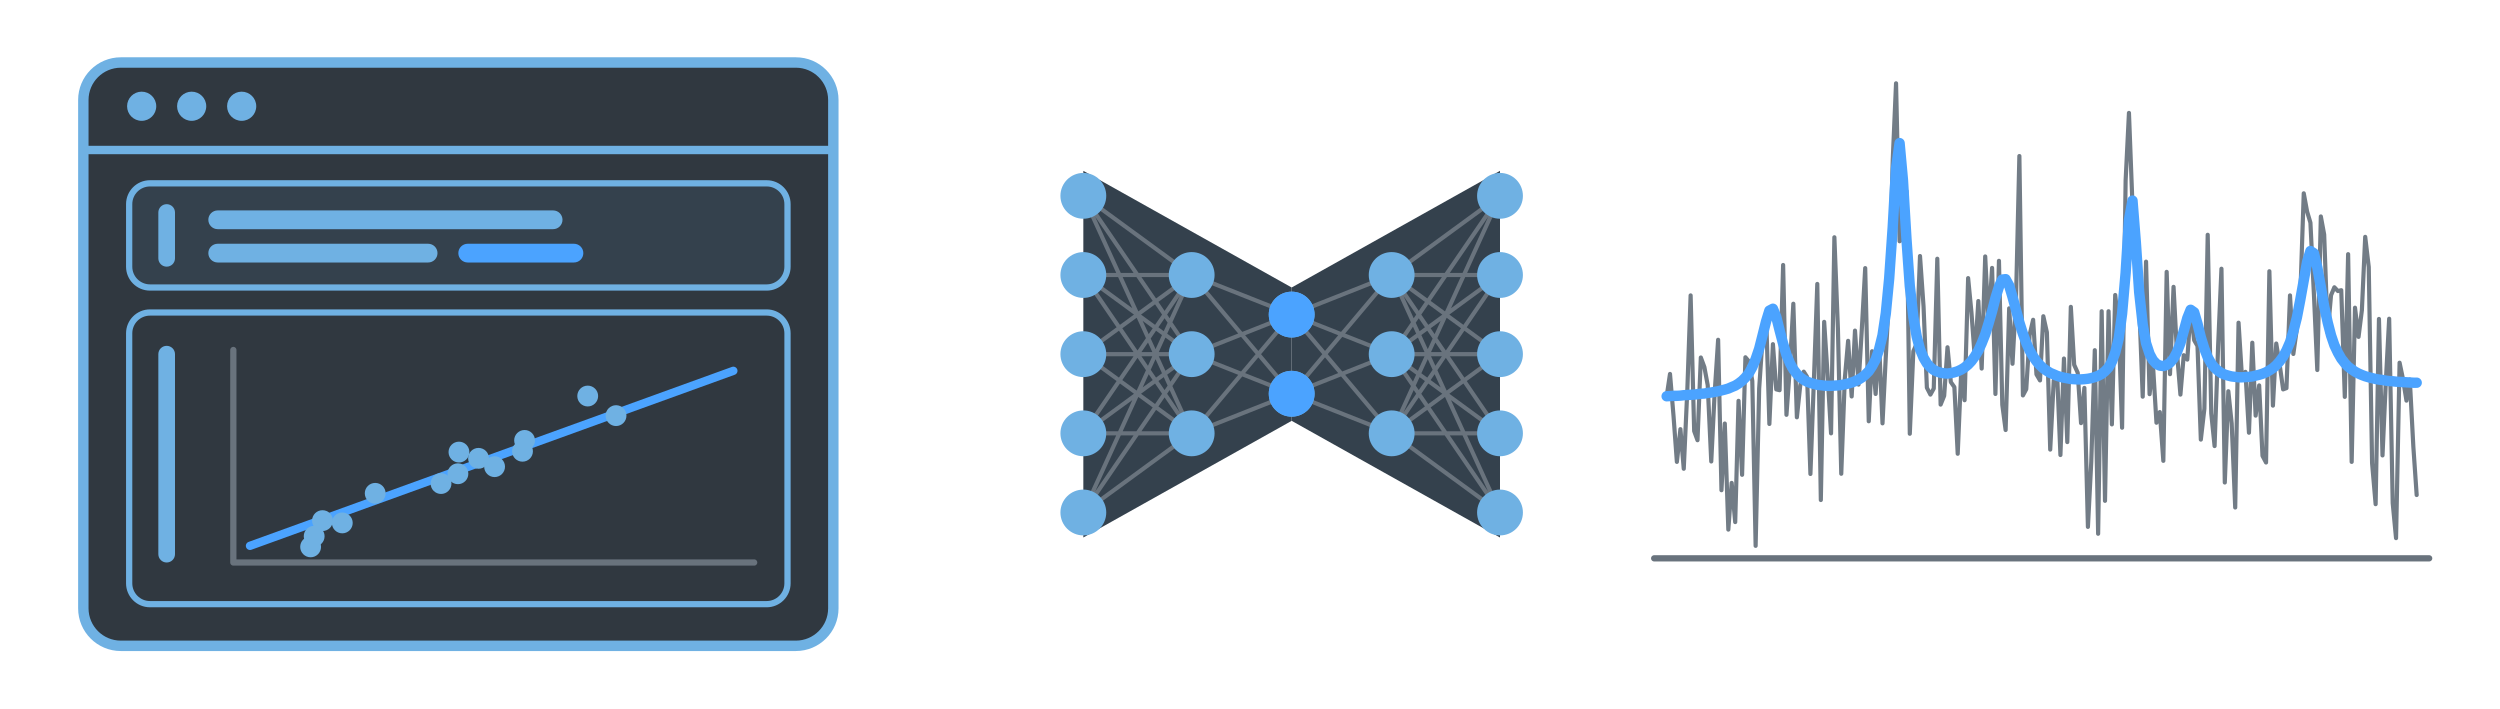
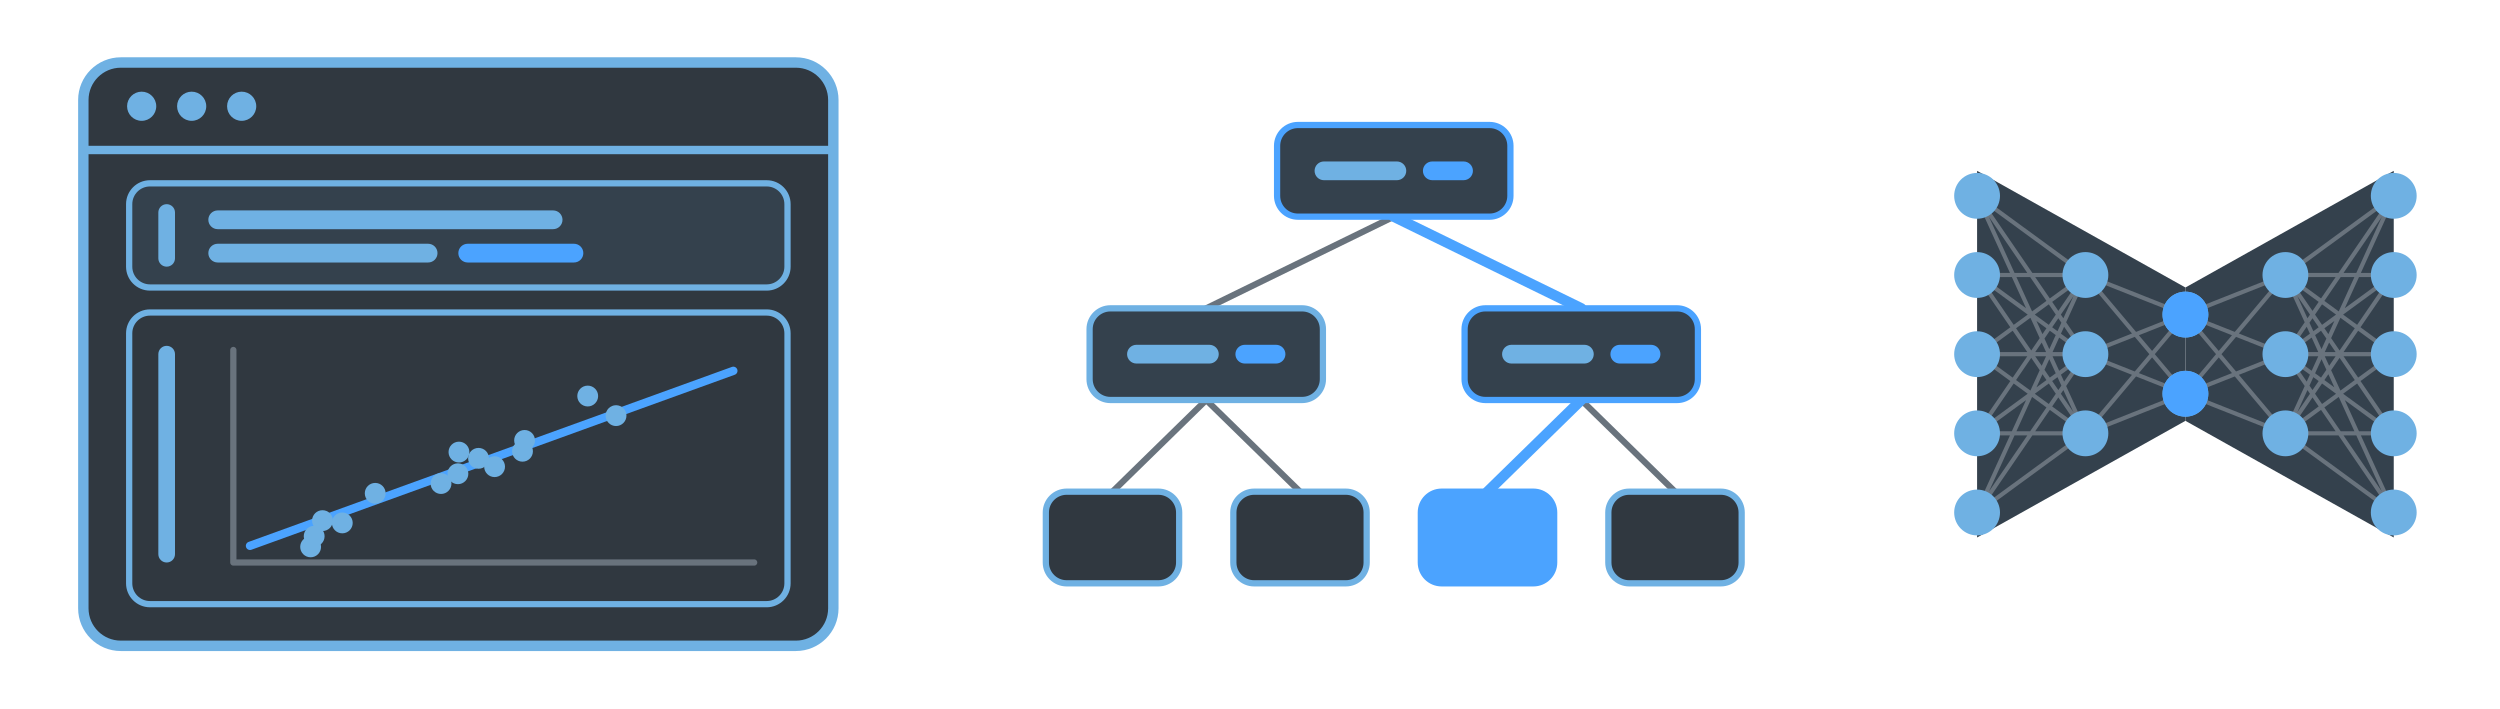
<svg xmlns="http://www.w3.org/2000/svg" version="1.1" width="1200" height="340" viewBox="0 0 1200 340">
  <g style="fill:none;stroke-linecap:round;stroke-linejoin:round">
    <rect x="40" y="30" width="360" height="280" rx="18" style="fill:#303840;stroke:#6fb1e3;stroke-width:5" />
    <path d="M 40,72 H 400" style="stroke:#6fb1e3;stroke-width:4" />
    <g style="fill:#6fb1e3">
      <circle cx="68" cy="51" r="7" />
      <circle cx="92" cy="51" r="7" />
      <circle cx="116" cy="51" r="7" />
    </g>
    <rect x="62" y="88" width="316" height="50" rx="10" style="fill:#34414d;stroke:#6fb1e3;stroke-width:3" />
    <g style="fill:#6fb1e3">
      <rect x="76" y="98" width="8" height="30" rx="4" />
      <rect x="100" y="101" width="170" height="9" rx="4.5" />
      <rect x="100" y="117" width="110" height="9" rx="4.5" />
      <rect x="220" y="117" width="60" height="9" rx="4.5" style="fill:#4ba3ff" />
    </g>
    <rect x="62" y="150" width="316" height="140" rx="10" style="stroke:#6fb1e3;stroke-width:3" />
    <rect x="76" y="166" width="8" height="104" rx="4" style="fill:#6fb1e3" />
    <path d="M 112,168 V 270 H 362" style="stroke:#69737d;stroke-width:3" />
    <path d="M 120,262 352,178" style="stroke:#4ba3ff;stroke-width:4" />
    <g style="fill:#6fb1e3">
      <circle cx="149.1" cy="262.5" r="5" />
      <circle cx="150.8" cy="257.4" r="5" />
      <circle cx="154.8" cy="249.9" r="5" />
      <circle cx="164.3" cy="251.0" r="5" />
      <circle cx="180.1" cy="236.8" r="5" />
      <circle cx="211.7" cy="232.1" r="5" />
      <circle cx="219.8" cy="227.4" r="5" />
      <circle cx="220.3" cy="217.0" r="5" />
      <circle cx="229.7" cy="220.0" r="5" />
      <circle cx="237.4" cy="224.0" r="5" />
      <circle cx="250.8" cy="216.6" r="5" />
      <circle cx="251.8" cy="211.4" r="5" />
      <circle cx="282.1" cy="190.1" r="5" />
      <circle cx="295.7" cy="199.5" r="5" />
    </g>
-     <path d="M 520,82 620,138 V 202 L 520,258 Z" style="fill:#34414d" />
-     <path d="M 720,82 620,138 V 202 L 720,258 Z" style="fill:#34414d" />
-     <path d="M 520,94.0 572,132.0 M 520,94.0 572,170.0 M 520,94.0 572,208.0 M 520,132.0 572,132.0 M 520,132.0 572,170.0 M 520,132.0 572,208.0 M 520,170.0 572,132.0 M 520,170.0 572,170.0 M 520,170.0 572,208.0 M 520,208.0 572,132.0 M 520,208.0 572,170.0 M 520,208.0 572,208.0 M 520,246.0 572,132.0 M 520,246.0 572,170.0 M 520,246.0 572,208.0 M 572,132.0 620,151.0 M 572,132.0 620,189.0 M 572,170.0 620,151.0 M 572,170.0 620,189.0 M 572,208.0 620,151.0 M 572,208.0 620,189.0 M 620,151.0 668,132.0 M 620,151.0 668,170.0 M 620,151.0 668,208.0 M 620,189.0 668,132.0 M 620,189.0 668,170.0 M 620,189.0 668,208.0 M 668,132.0 720,94.0 M 668,132.0 720,132.0 M 668,132.0 720,170.0 M 668,132.0 720,208.0 M 668,132.0 720,246.0 M 668,170.0 720,94.0 M 668,170.0 720,132.0 M 668,170.0 720,170.0 M 668,170.0 720,208.0 M 668,170.0 720,246.0 M 668,208.0 720,94.0 M 668,208.0 720,132.0 M 668,208.0 720,170.0 M 668,208.0 720,208.0 M 668,208.0 720,246.0" style="stroke:#69737d;stroke-width:2" />
+     <path d="M 669,104 579,148 M 579,192 534,236 M 579,192 624,236 M 759,192 804,236" style="stroke:#69737d;stroke-width:3" />
+     <path d="M 669,104 759,148 M 759,192 714,236" style="stroke:#4ba3ff;stroke-width:5" />
+     <rect x="613" y="60" width="112" height="44" rx="10" style="fill:#34414d;stroke:#4ba3ff;stroke-width:3" />
+     <rect x="631" y="77.5" width="44" height="9" rx="4.5" style="fill:#6fb1e3" />
+     <rect x="683" y="77.5" width="24" height="9" rx="4.5" style="fill:#4ba3ff" />
+     <rect x="523" y="148" width="112" height="44" rx="10" style="fill:#34414d;stroke:#6fb1e3;stroke-width:3" />
+     <rect x="541" y="165.5" width="44" height="9" rx="4.5" style="fill:#6fb1e3" />
+     <rect x="593" y="165.5" width="24" height="9" rx="4.5" style="fill:#4ba3ff" />
+     <rect x="703" y="148" width="112" height="44" rx="10" style="fill:#34414d;stroke:#4ba3ff;stroke-width:3" />
+     <rect x="721" y="165.5" width="44" height="9" rx="4.5" style="fill:#6fb1e3" />
+     <rect x="773" y="165.5" width="24" height="9" rx="4.5" style="fill:#4ba3ff" />
+     <rect x="502" y="236" width="64" height="44" rx="10" style="fill:#303840;stroke:#6fb1e3;stroke-width:3" />
+     <rect x="592" y="236" width="64" height="44" rx="10" style="fill:#303840;stroke:#6fb1e3;stroke-width:3" />
+     <rect x="682" y="236" width="64" height="44" rx="10" style="fill:#4ba3ff;stroke:#4ba3ff;stroke-width:3" />
+     <rect x="772" y="236" width="64" height="44" rx="10" style="fill:#303840;stroke:#6fb1e3;stroke-width:3" />
+     <path d="M 949,82 1049,138 V 202 L 949,258 Z" style="fill:#34414d" />
+     <path d="M 1149,82 1049,138 V 202 L 1149,258 Z" style="fill:#34414d" />
+     <path d="M 949,94.0 1001,132.0 M 949,94.0 1001,170.0 M 949,94.0 1001,208.0 M 949,132.0 1001,132.0 M 949,132.0 1001,170.0 M 949,132.0 1001,208.0 M 949,170.0 1001,132.0 M 949,170.0 1001,170.0 M 949,170.0 1001,208.0 M 949,208.0 1001,132.0 M 949,208.0 1001,170.0 M 949,208.0 1001,208.0 M 949,246.0 1001,132.0 M 949,246.0 1001,170.0 M 949,246.0 1001,208.0 M 1001,132.0 1049,151.0 M 1001,132.0 1049,189.0 M 1001,170.0 1049,151.0 M 1001,170.0 1049,189.0 M 1001,208.0 1049,151.0 M 1001,208.0 1049,189.0 M 1049,151.0 1097,132.0 M 1049,151.0 1097,170.0 M 1049,151.0 1097,208.0 M 1049,189.0 1097,132.0 M 1049,189.0 1097,170.0 M 1049,189.0 1097,208.0 M 1097,132.0 1149,94.0 M 1097,132.0 1149,132.0 M 1097,132.0 1149,170.0 M 1097,132.0 1149,208.0 M 1097,132.0 1149,246.0 M 1097,170.0 1149,94.0 M 1097,170.0 1149,132.0 M 1097,170.0 1149,170.0 M 1097,170.0 1149,208.0 M 1097,170.0 1149,246.0 M 1097,208.0 1149,94.0 M 1097,208.0 1149,132.0 M 1097,208.0 1149,170.0 M 1097,208.0 1149,208.0 M 1097,208.0 1149,246.0" style="stroke:#69737d;stroke-width:2" />
    <g style="fill:#6fb1e3">
-       <circle cx="520" cy="94.0" r="11" />
-       <circle cx="520" cy="132.0" r="11" />
-       <circle cx="520" cy="170.0" r="11" />
-       <circle cx="520" cy="208.0" r="11" />
-       <circle cx="520" cy="246.0" r="11" />
-       <circle cx="572" cy="132.0" r="11" />
-       <circle cx="572" cy="170.0" r="11" />
-       <circle cx="572" cy="208.0" r="11" />
-       <circle cx="620" cy="151.0" r="11" />
-       <circle cx="620" cy="189.0" r="11" />
-       <circle cx="668" cy="132.0" r="11" />
-       <circle cx="668" cy="170.0" r="11" />
-       <circle cx="668" cy="208.0" r="11" />
-       <circle cx="720" cy="94.0" r="11" />
-       <circle cx="720" cy="132.0" r="11" />
-       <circle cx="720" cy="170.0" r="11" />
-       <circle cx="720" cy="208.0" r="11" />
-       <circle cx="720" cy="246.0" r="11" />
+       <circle cx="949" cy="94.0" r="11" />
+       <circle cx="949" cy="132.0" r="11" />
+       <circle cx="949" cy="170.0" r="11" />
+       <circle cx="949" cy="208.0" r="11" />
+       <circle cx="949" cy="246.0" r="11" />
+       <circle cx="1001" cy="132.0" r="11" />
+       <circle cx="1001" cy="170.0" r="11" />
+       <circle cx="1001" cy="208.0" r="11" />
+       <circle cx="1049" cy="151.0" r="11" />
+       <circle cx="1049" cy="189.0" r="11" />
+       <circle cx="1097" cy="132.0" r="11" />
+       <circle cx="1097" cy="170.0" r="11" />
+       <circle cx="1097" cy="208.0" r="11" />
+       <circle cx="1149" cy="94.0" r="11" />
+       <circle cx="1149" cy="132.0" r="11" />
+       <circle cx="1149" cy="170.0" r="11" />
+       <circle cx="1149" cy="208.0" r="11" />
+       <circle cx="1149" cy="246.0" r="11" />
    </g>
    <g style="fill:#4ba3ff">
-       <circle cx="620" cy="151" r="11" />
-       <circle cx="620" cy="189" r="11" />
+       <circle cx="1049" cy="151" r="11" />
+       <circle cx="1049" cy="189" r="11" />
    </g>
-     <path d="M 794,268 H 1166" style="stroke:#69737d;stroke-width:3" />
-     <path d="M 800.0,190.2 801.6,179.5 803.3,199.8 804.9,221.7 806.6,206.0 808.2,225.0 809.9,187.5 811.5,141.8 813.2,206.9 814.8,211.3 816.4,171.6 818.1,176.2 819.7,184.9 821.4,221.5 823.0,189.2 824.7,163.1 826.3,235.3 827.9,203.3 829.6,254.2 831.2,231.8 832.9,250.6 834.5,192.4 836.2,227.9 837.8,171.5 839.5,173.5 841.1,182.9 842.7,262.0 844.4,186.5 846.0,162.8 847.7,150.2 849.3,203.5 851.0,165.2 852.6,186.9 854.2,187.3 855.9,127.2 857.5,199.1 859.2,175.5 860.8,145.8 862.5,200.3 864.1,185.1 865.8,178.4 867.4,180.9 869.0,227.5 870.7,181.6 872.3,136.3 874.0,240.0 875.6,154.5 877.3,180.9 878.9,208.0 880.5,113.9 882.2,157.8 883.8,227.4 885.5,181.8 887.1,163.6 888.8,190.3 890.4,158.7 892.1,184.6 893.7,157.5 895.3,128.7 897.0,202.2 898.6,168.6 900.3,189.1 901.9,163.4 903.6,203.2 905.2,170.9 906.8,140.7 908.5,77.1 910.1,40.0 911.8,115.8 913.4,114.6 915.1,91.7 916.7,208.2 918.4,168.6 920.0,165.0 921.6,122.9 923.3,147.1 924.9,186.1 926.6,189.4 928.2,186.5 929.9,124.2 931.5,194.2 933.2,190.0 934.8,166.7 936.4,183.4 938.1,185.8 939.7,217.8 941.4,177.8 943.0,192.1 944.7,133.5 946.3,150.0 947.9,171.9 949.6,144.5 951.2,176.9 952.9,123.1 954.5,155.5 956.2,128.6 957.8,189.1 959.5,125.2 961.1,194.3 962.7,206.4 964.4,148.0 966.0,174.6 967.7,143.0 969.3,74.9 971.0,189.8 972.6,186.8 974.2,160.9 975.9,153.5 977.5,179.7 979.2,182.6 980.8,151.8 982.5,159.5 984.1,215.8 985.8,182.6 987.4,179.1 989.0,218.4 990.7,172.1 992.3,212.2 994.0,147.3 995.6,175.1 997.3,178.9 998.9,203.1 1000.5,186.2 1002.2,252.9 1003.8,221.8 1005.5,168.1 1007.1,256.2 1008.8,149.4 1010.4,240.4 1012.1,149.4 1013.7,203.7 1015.3,141.6 1017.0,157.7 1018.6,205.3 1020.3,86.6 1021.9,54.2 1023.6,98.7 1025.2,126.1 1026.8,145.9 1028.5,190.4 1030.1,125.6 1031.8,189.2 1033.4,174.7 1035.1,202.9 1036.7,197.8 1038.4,221.2 1040.0,130.5 1041.6,179.6 1043.3,137.7 1044.9,168.6 1046.6,189.4 1048.2,170.5 1049.9,172.6 1051.5,148.5 1053.2,163.3 1054.8,166.1 1056.4,211.0 1058.1,196.2 1059.7,112.7 1061.4,198.4 1063.0,214.1 1064.7,166.0 1066.3,129.0 1067.9,231.6 1069.6,187.8 1071.2,203.2 1072.9,243.6 1074.5,154.9 1076.2,181.9 1077.8,178.5 1079.5,207.7 1081.1,164.5 1082.7,199.5 1084.4,185.0 1086.0,218.8 1087.7,222.0 1089.3,130.2 1091.0,194.7 1092.6,164.9 1094.2,174.7 1095.9,186.9 1097.5,186.3 1099.2,141.8 1100.8,169.9 1102.5,157.8 1104.1,143.3 1105.8,92.8 1107.4,101.5 1109.0,106.9 1110.7,141.7 1112.3,177.6 1114.0,103.9 1115.6,112.6 1117.3,159.8 1118.9,141.7 1120.5,137.9 1122.2,139.7 1123.8,139.3 1125.5,190.5 1127.1,122.0 1128.8,221.7 1130.4,147.7 1132.1,161.7 1133.7,148.9 1135.3,113.7 1137.0,128.2 1138.6,222.3 1140.3,242.0 1141.9,153.1 1143.6,218.6 1145.2,183.1 1146.8,153.0 1148.5,241.5 1150.1,258.3 1151.8,174.1 1153.4,181.8 1155.1,192.3 1156.7,182.2 1158.4,214.3 1160.0,237.6" style="stroke:#727c86;stroke-width:2" />
-     <path d="M 800.0,190.2 801.6,190.1 803.3,190.0 804.9,190.0 806.6,189.9 808.2,189.7 809.9,189.6 811.5,189.5 813.2,189.4 814.8,189.2 816.4,189.0 818.1,188.9 819.7,188.6 821.4,188.4 823.0,188.1 824.7,187.8 826.3,187.4 827.9,187.0 829.6,186.5 831.2,185.8 832.9,185.1 834.5,184.1 836.2,182.8 837.8,181.2 839.5,179.1 841.1,176.2 842.7,172.4 844.4,167.4 846.0,161.1 847.7,154.3 849.3,149.1 851.0,148.2 852.6,152.1 854.2,158.5 855.9,165.0 857.5,170.3 859.2,174.4 860.8,177.3 862.5,179.5 864.1,181.1 865.8,182.3 867.4,183.2 869.0,183.8 870.7,184.3 872.3,184.7 874.0,184.9 875.6,185.1 877.3,185.2 878.9,185.2 880.5,185.1 882.2,185.0 883.8,184.8 885.5,184.5 887.1,184.1 888.8,183.6 890.4,183.0 892.1,182.2 893.7,181.2 895.3,179.9 897.0,178.2 898.6,175.8 900.3,172.6 901.9,167.9 903.6,161.0 905.2,150.3 906.8,133.7 908.5,109.1 910.1,80.8 911.8,68.7 913.4,86.3 915.1,114.7 916.7,137.3 918.4,152.1 920.0,161.5 921.6,167.6 923.3,171.7 924.9,174.4 926.6,176.3 928.2,177.6 929.9,178.4 931.5,178.9 933.2,179.2 934.8,179.3 936.4,179.1 938.1,178.7 939.7,178.2 941.4,177.4 943.0,176.4 944.7,175.0 946.3,173.3 947.9,171.1 949.6,168.3 951.2,164.8 952.9,160.5 954.5,155.3 956.2,149.4 957.8,143.1 959.5,137.6 961.1,134.2 962.7,134.0 964.4,137.1 966.0,142.5 967.7,148.8 969.3,154.8 971.0,160.2 972.6,164.6 974.2,168.2 975.9,171.1 977.5,173.4 979.2,175.3 980.8,176.8 982.5,178.0 984.1,179.0 985.8,179.7 987.4,180.4 989.0,180.9 990.7,181.3 992.3,181.6 994.0,181.9 995.6,182.0 997.3,182.1 998.9,182.1 1000.5,182.0 1002.2,181.8 1003.8,181.5 1005.5,181.0 1007.1,180.4 1008.8,179.5 1010.4,178.2 1012.1,176.4 1013.7,173.6 1015.3,169.3 1017.0,162.4 1018.6,150.6 1020.3,131.0 1021.9,105.6 1023.6,96.3 1025.2,116.3 1026.8,140.2 1028.5,155.7 1030.1,164.7 1031.8,169.9 1033.4,172.9 1035.1,174.7 1036.7,175.5 1038.4,175.7 1040.0,175.2 1041.6,174.1 1043.3,172.1 1044.9,169.1 1046.6,164.7 1048.2,158.9 1049.9,152.7 1051.5,148.7 1053.2,149.9 1054.8,155.4 1056.4,161.9 1058.1,167.4 1059.7,171.5 1061.4,174.5 1063.0,176.5 1064.7,178.0 1066.3,179.1 1067.9,179.8 1069.6,180.3 1071.2,180.7 1072.9,180.9 1074.5,181.1 1076.2,181.1 1077.8,181.0 1079.5,180.9 1081.1,180.7 1082.7,180.3 1084.4,179.9 1086.0,179.4 1087.7,178.7 1089.3,177.8 1091.0,176.7 1092.6,175.3 1094.2,173.5 1095.9,171.2 1097.5,168.2 1099.2,164.3 1100.8,159.1 1102.5,152.4 1104.1,144.1 1105.8,134.6 1107.4,125.7 1109.0,120.5 1110.7,121.6 1112.3,128.4 1114.0,137.7 1115.6,147.0 1117.3,154.8 1118.9,161.0 1120.5,165.7 1122.2,169.3 1123.8,172.1 1125.5,174.3 1127.1,176.0 1128.8,177.3 1130.4,178.4 1132.1,179.3 1133.7,180.0 1135.3,180.6 1137.0,181.1 1138.6,181.5 1140.3,181.9 1141.9,182.2 1143.6,182.4 1145.2,182.7 1146.8,182.9 1148.5,183.0 1150.1,183.2 1151.8,183.3 1153.4,183.4 1155.1,183.5 1156.7,183.6 1158.4,183.7 1160.0,183.7" style="stroke:#4ba3ff;stroke-width:5" />
  </g>
</svg>
